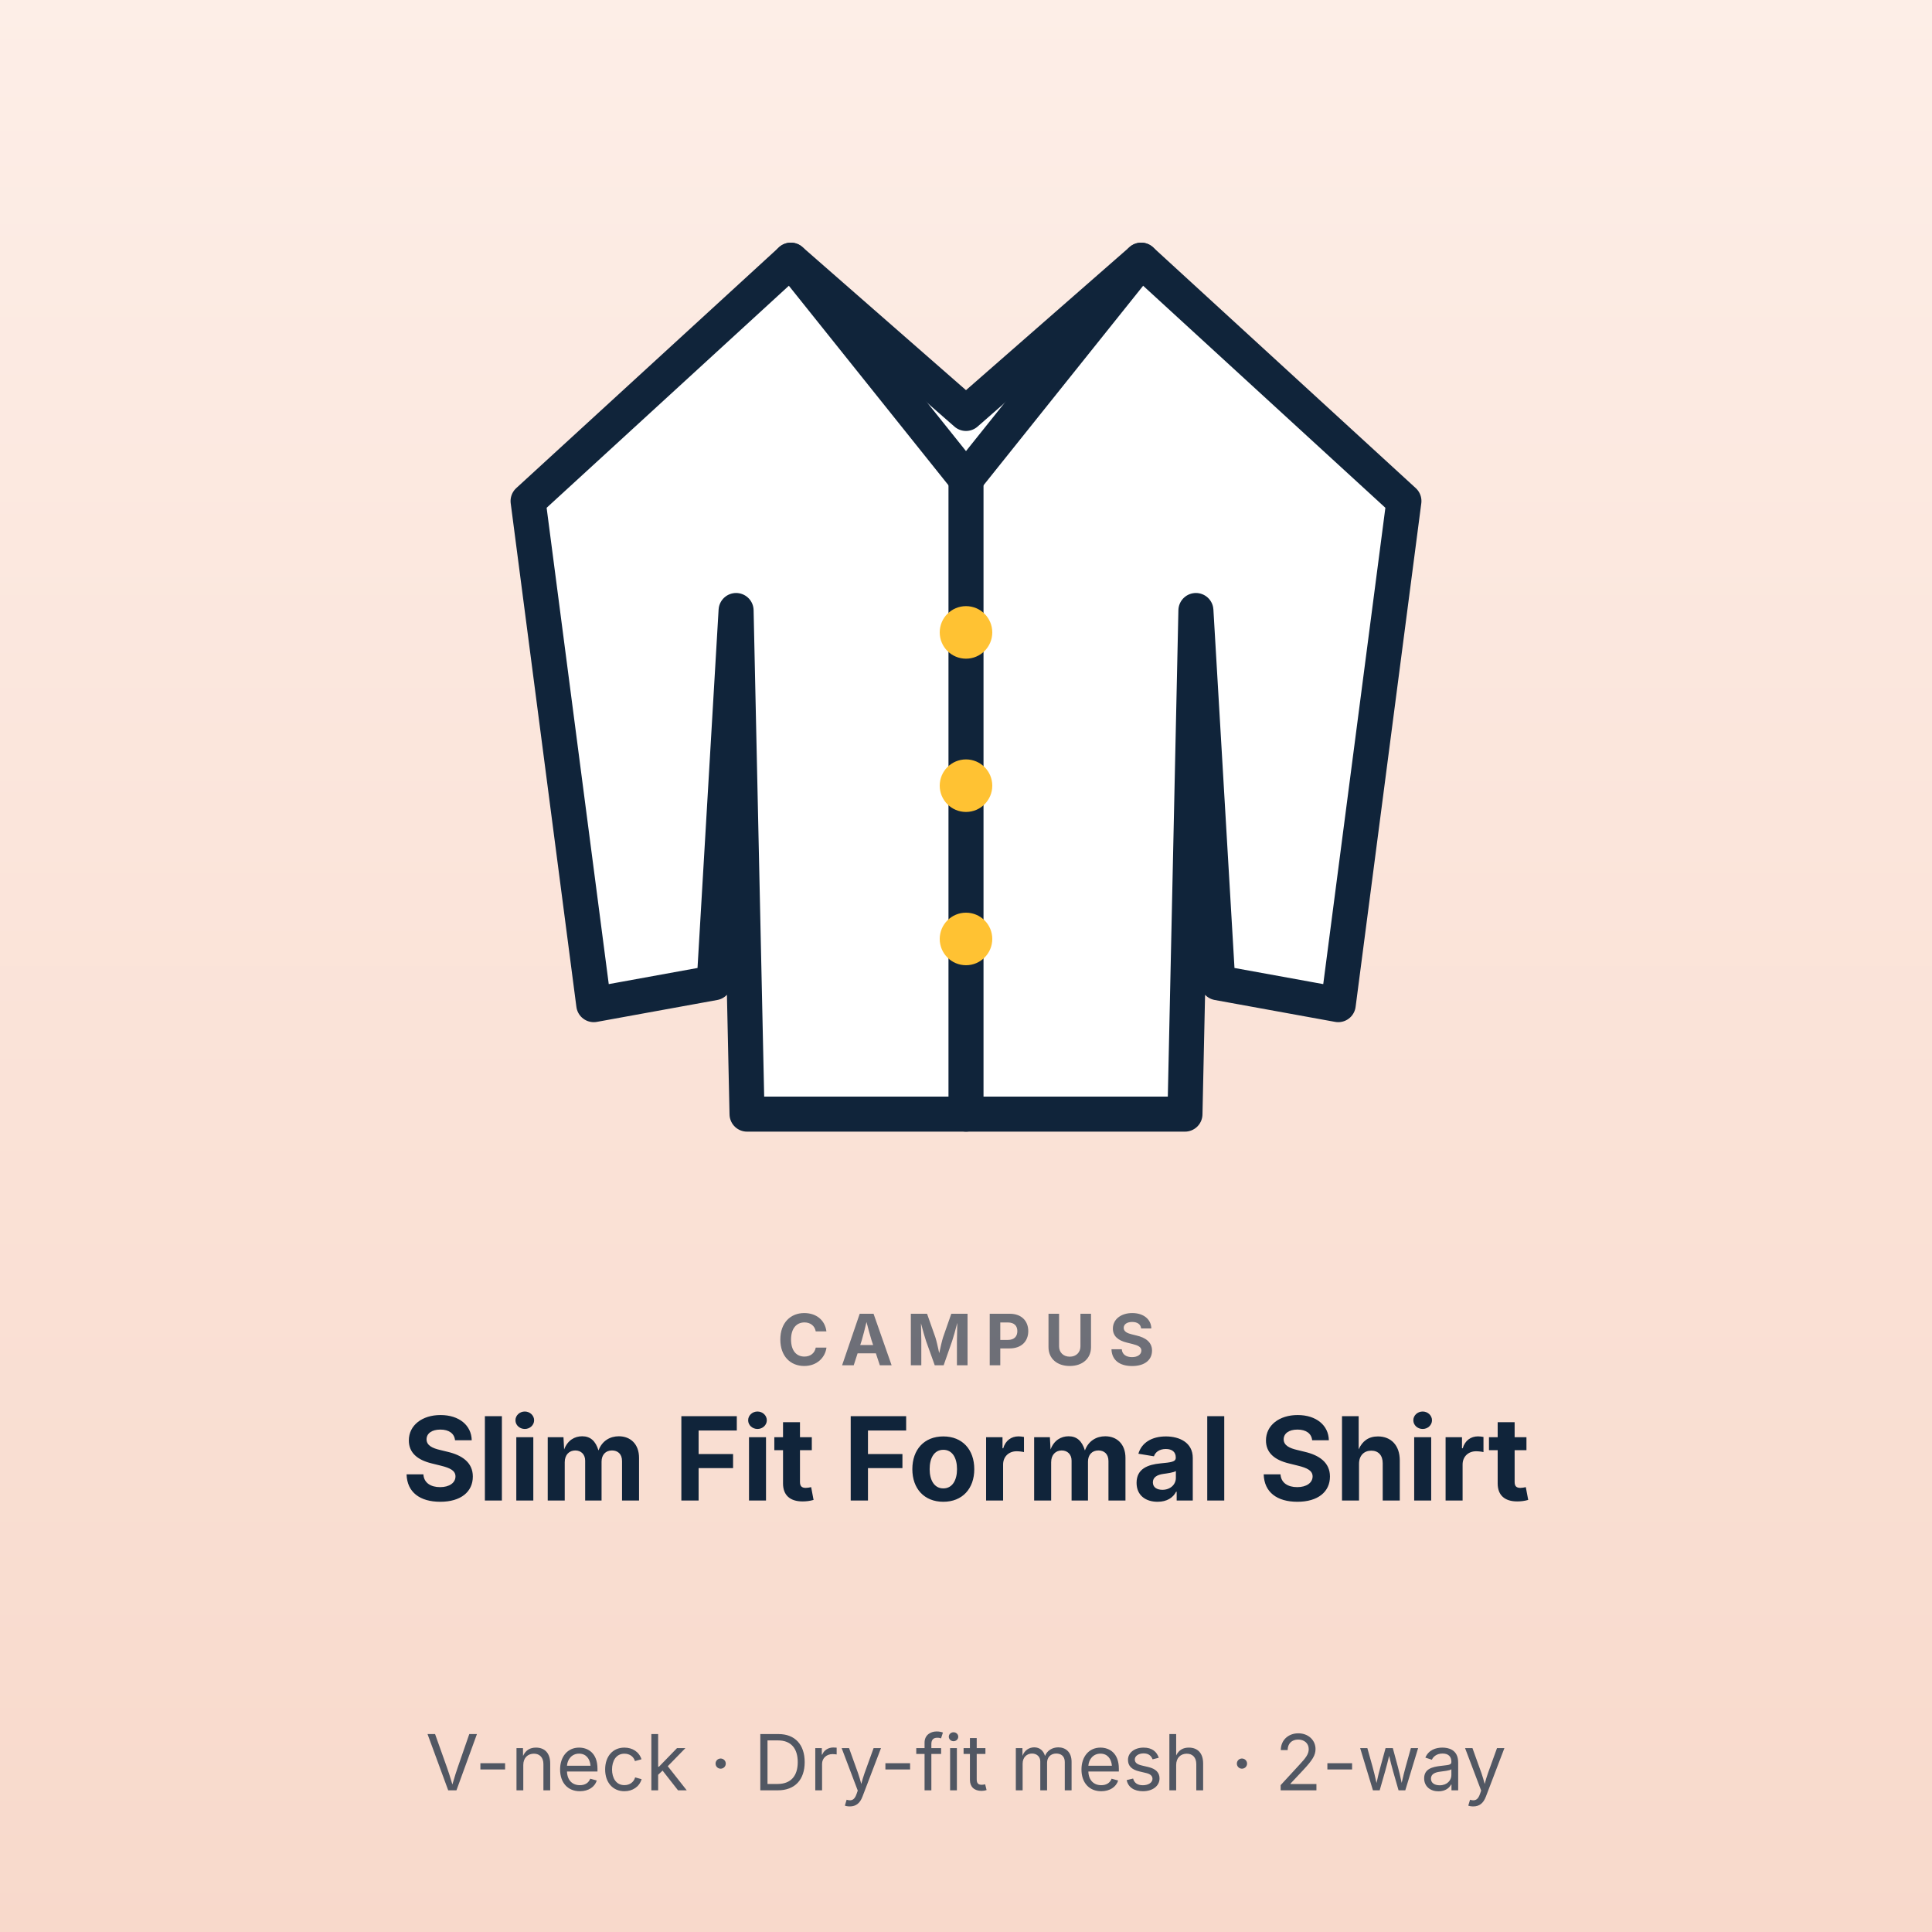
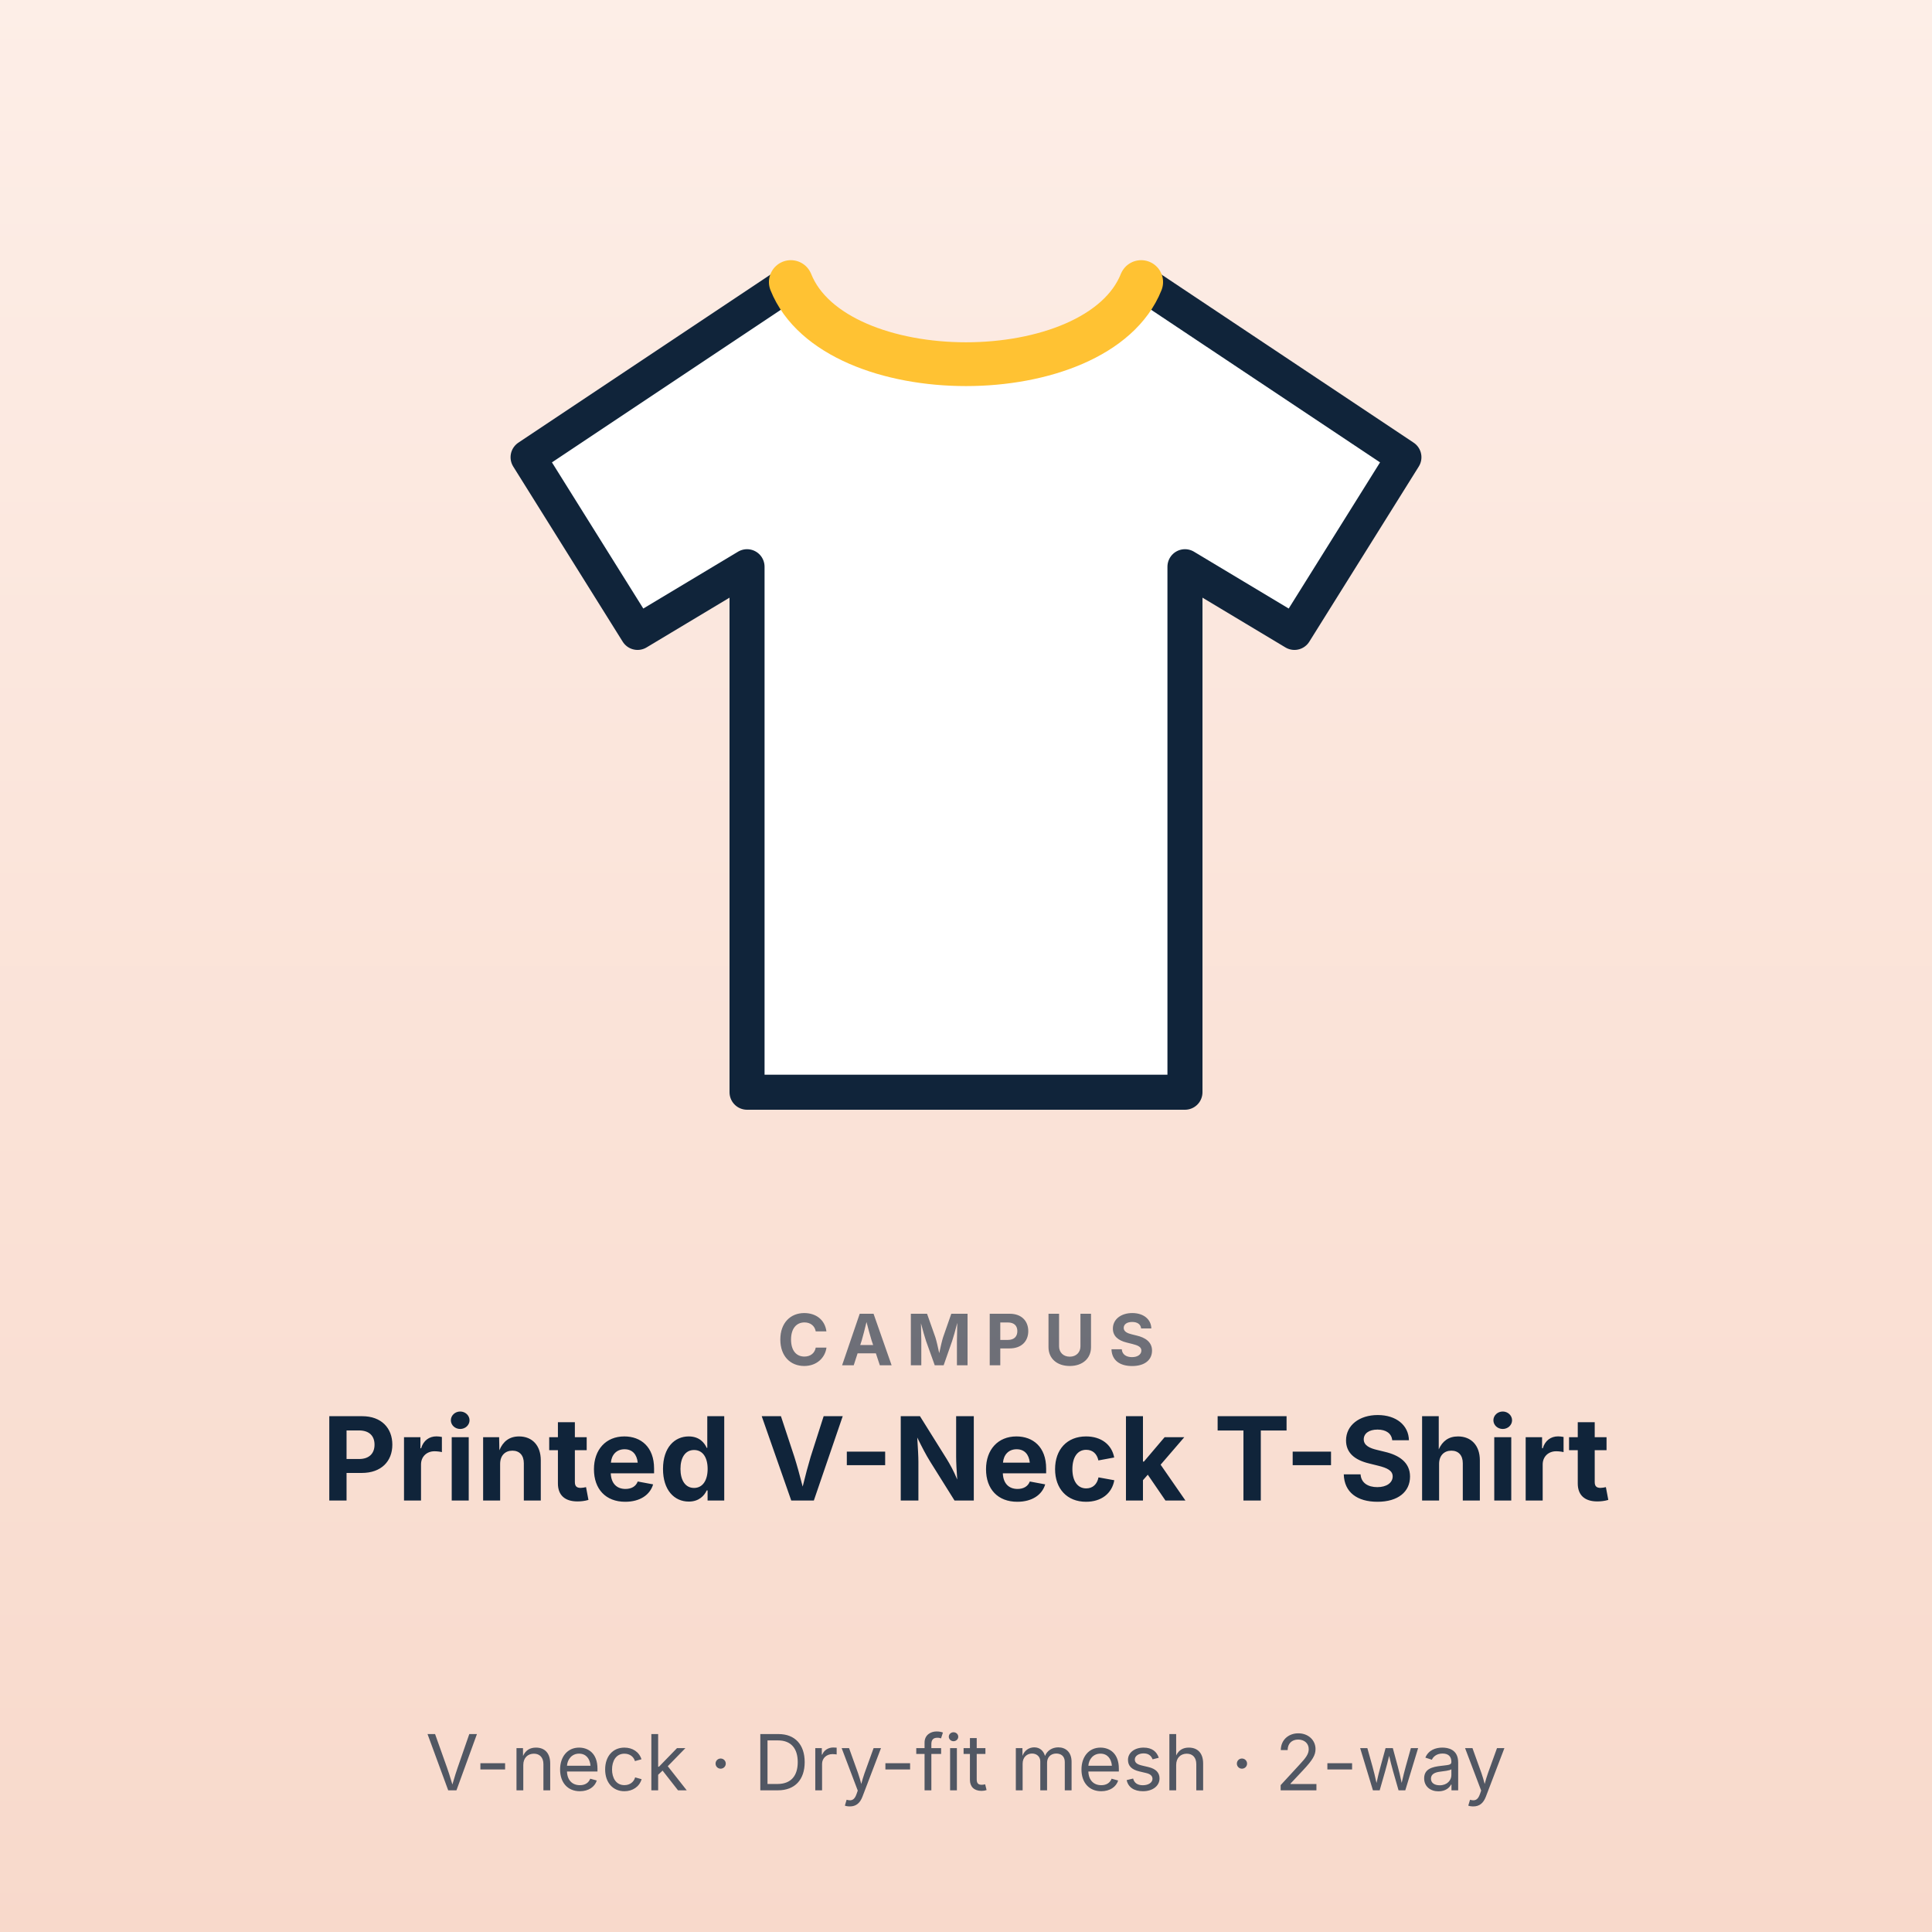
<svg xmlns="http://www.w3.org/2000/svg" viewBox="0 0 600 600" role="img" aria-label="Campus Women's Black Printed V-Neck T-Shirt">
  <defs>
    <linearGradient id="g" x1="0" y1="0" x2="0" y2="1">
      <stop offset="0" stop-color="#fdeee7" />
      <stop offset="1" stop-color="#f8d9cb" />
    </linearGradient>
  </defs>
  <rect width="600" height="600" fill="url(#g)" />
  <g transform="translate(130 40) scale(3.4)">
-     <path d="M34 12 L10 34 L16 80 L27 78 L29 44 L30 90 L70 90 L71 44 L73 78 L84 80 L90 34 L66 12 L50 26 Z" fill="#fff" stroke="#10243a" stroke-width="3.2" stroke-linejoin="round" stroke-linecap="round" />
-     <path d="M34 12 L50 32 L66 12" fill="none" stroke="#10243a" stroke-width="3.2" stroke-linejoin="round" stroke-linecap="round" />
-     <line x1="50" y1="32" x2="50" y2="90" stroke="#10243a" stroke-width="3.2" stroke-linejoin="round" stroke-linecap="round" />
-     <circle cx="50" cy="46" r="2.4" fill="#ffc233" stroke="none" />
-     <circle cx="50" cy="60" r="2.4" fill="#ffc233" stroke="none" />
-     <circle cx="50" cy="74" r="2.4" fill="#ffc233" stroke="none" />
+     <path d="M34 14 L10 30 L20 46 L30 40 L30 88 L70 88 L70 40 L80 46 L90 30 L66 14 C62 24 38 24 34 14 Z" fill="#fff" stroke="#10243a" stroke-width="3.2" stroke-linejoin="round" stroke-linecap="round" />
+     <path d="M34 14 C38 24 62 24 66 14" fill="none" stroke="#ffc233" stroke-width="4" stroke-linecap="round" />
  </g>
  <text x="300" y="424" text-anchor="middle" font-family="Inter, Arial, sans-serif" font-size="22" font-weight="700" letter-spacing="4" fill="#10243a" opacity=".6">CAMPUS</text>
-   <text x="300" y="466" text-anchor="middle" font-family="Inter, Arial, sans-serif" font-size="36" font-weight="700" fill="#10243a">Slim Fit Formal Shirt</text>
+   <text x="300" y="466" text-anchor="middle" font-family="Inter, Arial, sans-serif" font-size="36" font-weight="700" fill="#10243a">Printed V-Neck T-Shirt</text>
  <text x="300" y="556" text-anchor="middle" font-family="Inter, Arial, sans-serif" font-size="24" fill="#10243a" opacity=".72">V-neck  ·  Dry-fit mesh  ·  2-way</text>
</svg>
